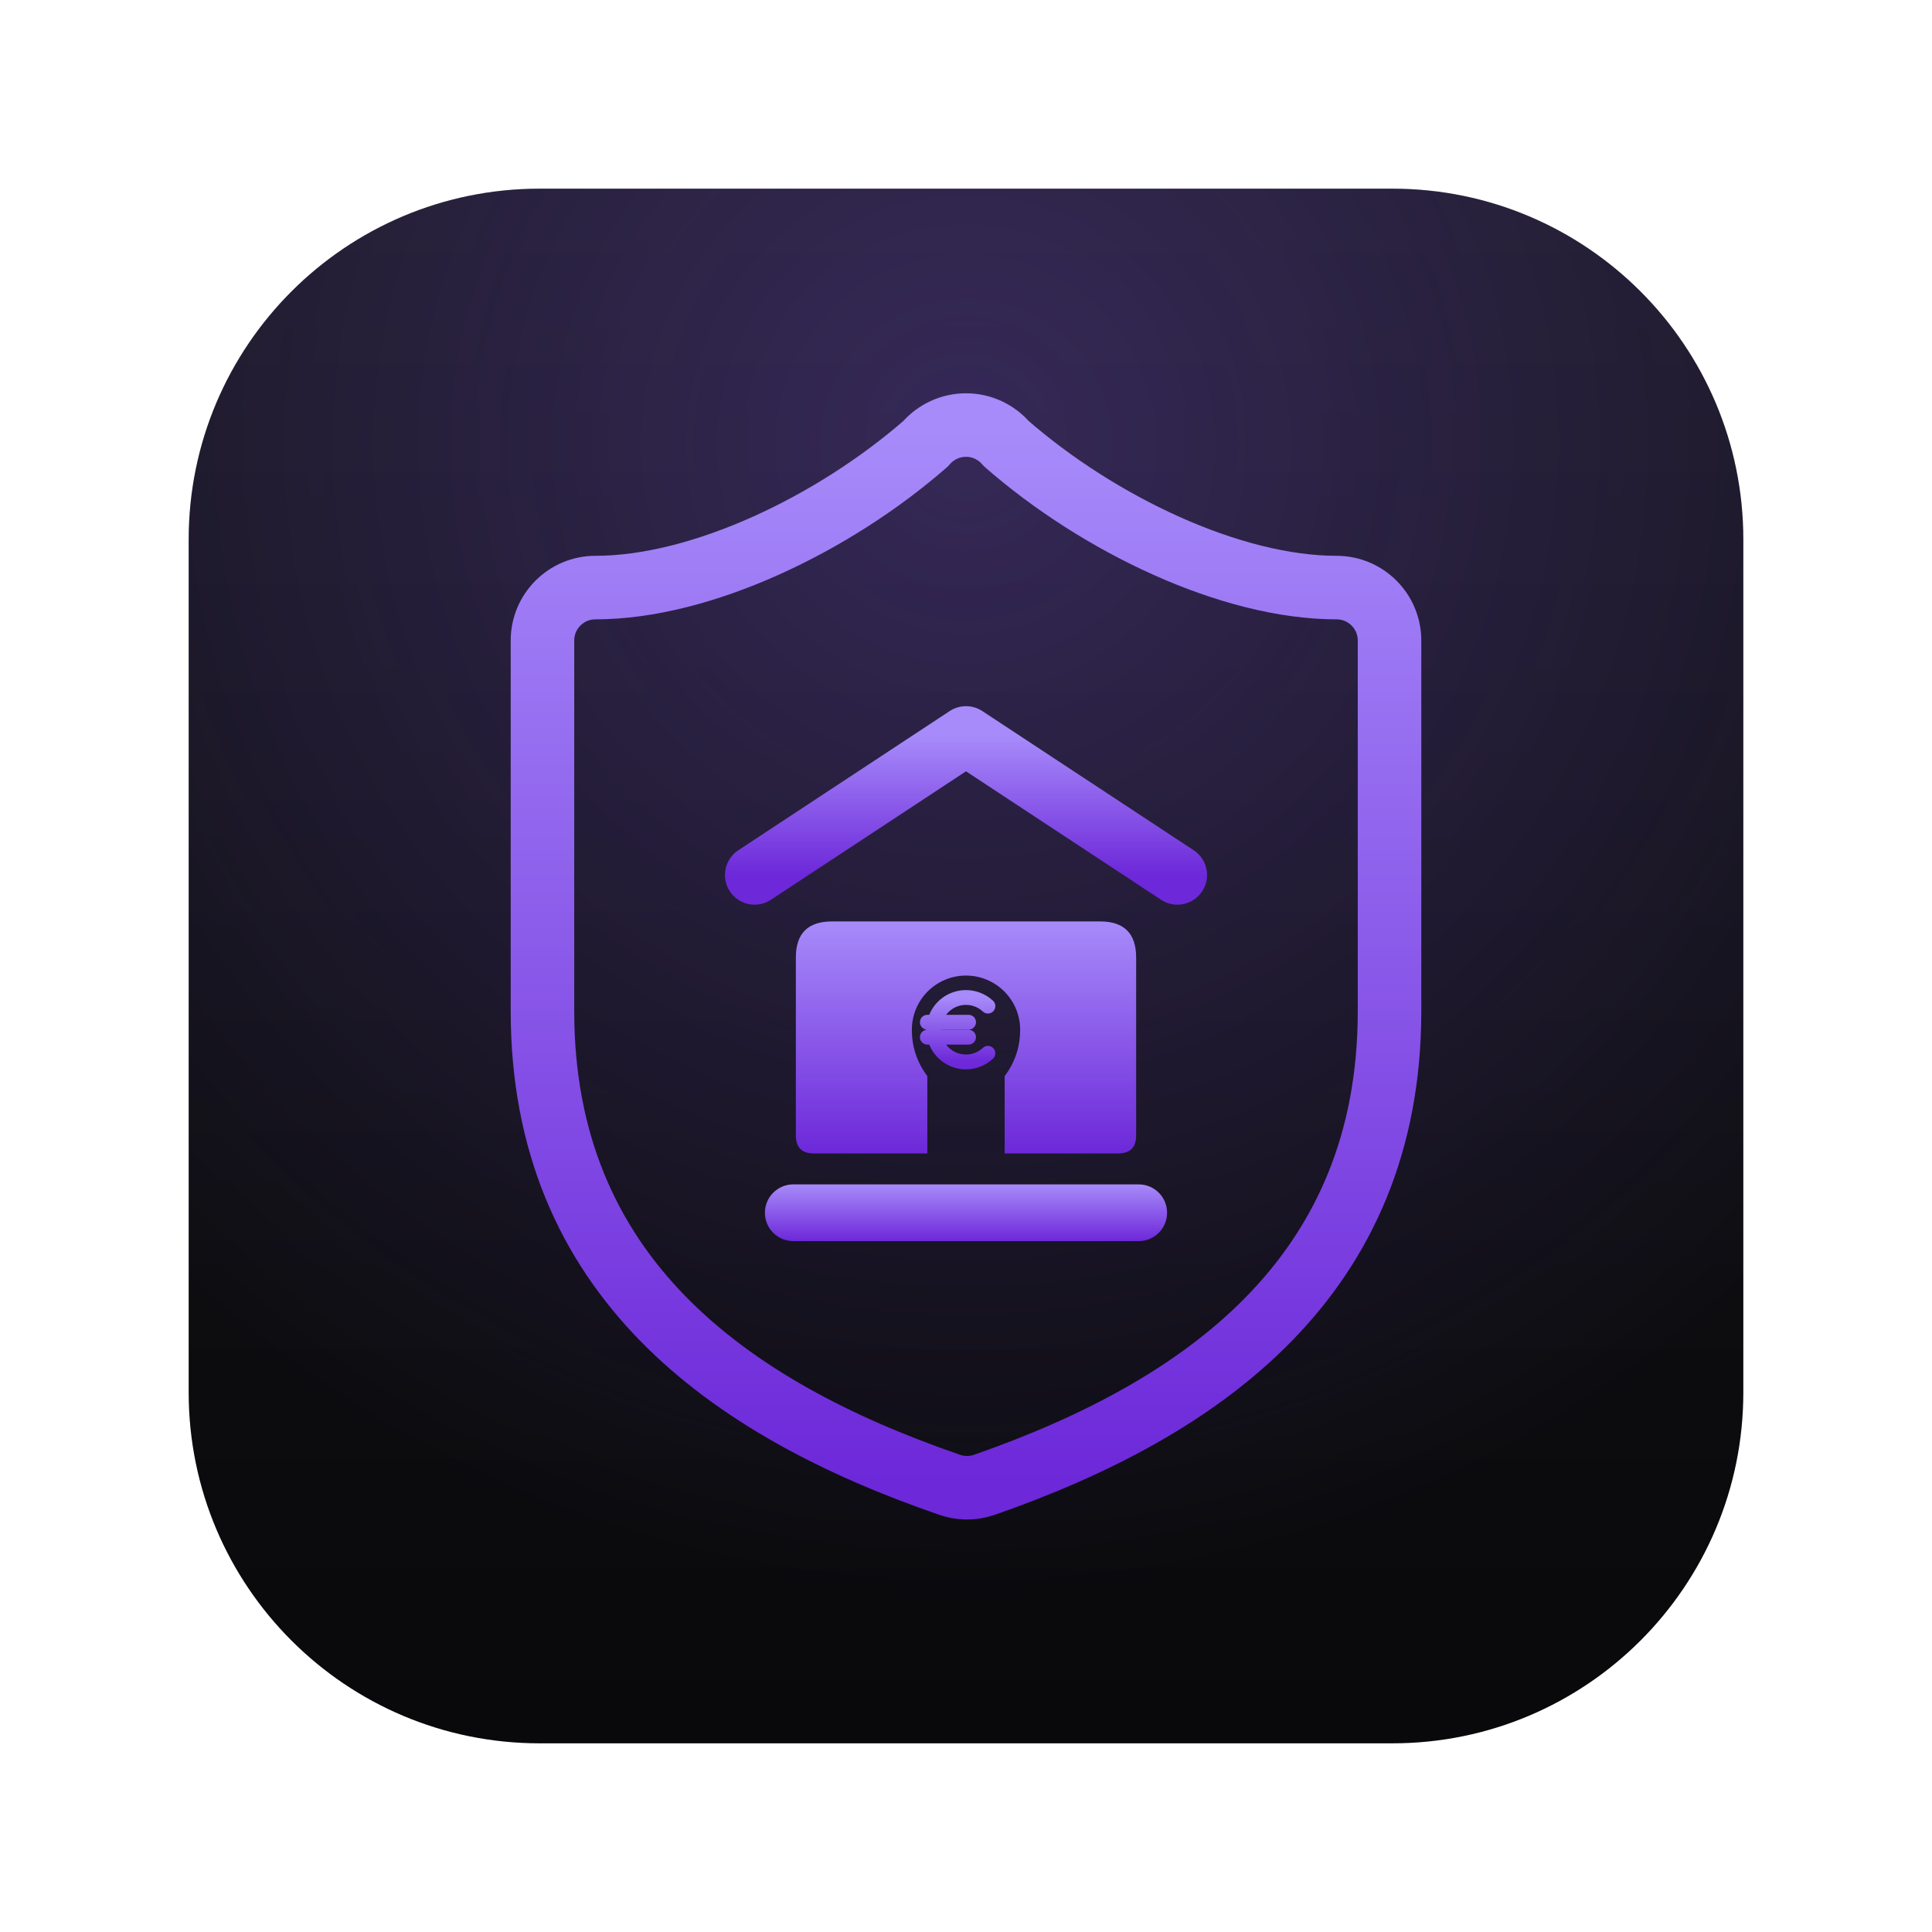
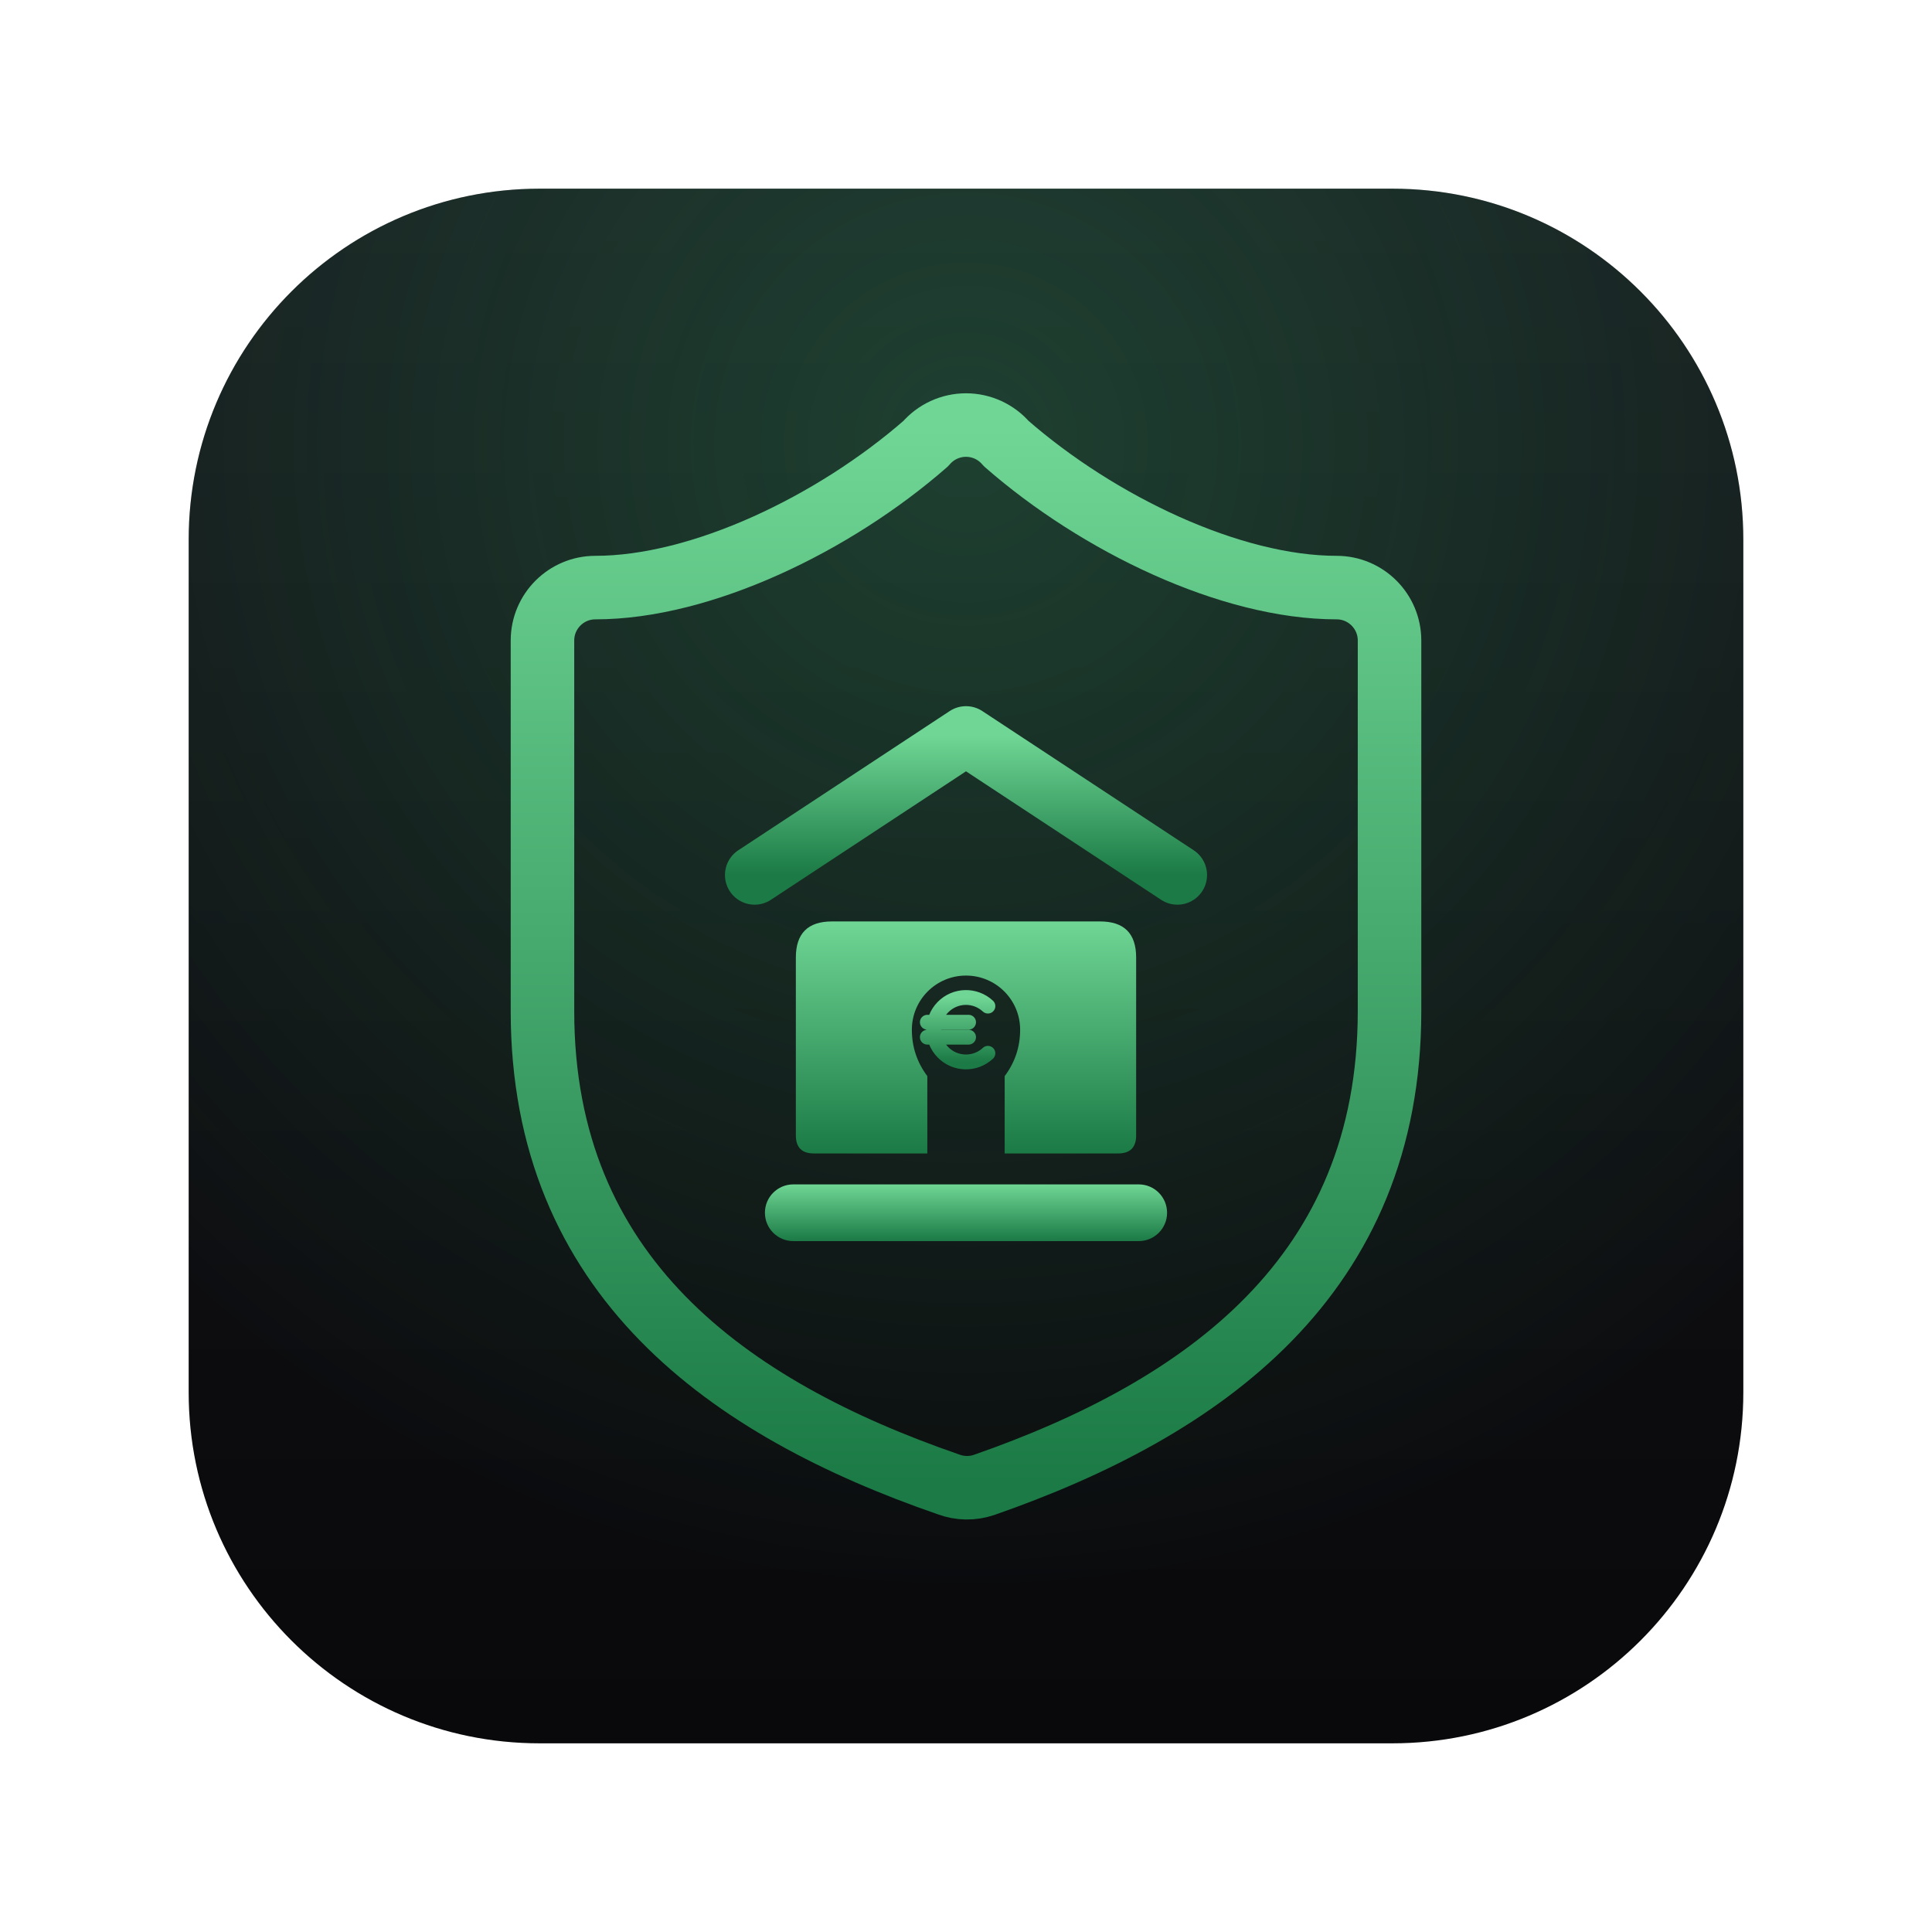
<svg xmlns="http://www.w3.org/2000/svg" viewBox="0 0 1024 1024" role="img" aria-label="Oikonomia app icon">
  <defs>
    <linearGradient id="oik" x1="0" y1="0" x2="0" y2="1">
-       <stop offset="0" stop-color="#a78bfa" />
-       <stop offset="1" stop-color="#6d28d9" />
+       <stop offset="0" stop-color="#6fd695" />
+       <stop offset="1" stop-color="#1b7a45" />
    </linearGradient>
    <linearGradient id="bg" x1="0" y1="0" x2="0" y2="1">
      <stop offset="0" stop-color="#17171d" />
      <stop offset="1" stop-color="#09090b" />
    </linearGradient>
    <radialGradient id="glow" cx="0.5" cy="0.16" r="0.75">
-       <stop offset="0" stop-color="#8b5cf6" stop-opacity="0.28" />
-       <stop offset="1" stop-color="#8b5cf6" stop-opacity="0" />
+       <stop offset="0" stop-color="#35b06b" stop-opacity="0.28" />
+       <stop offset="1" stop-color="#35b06b" stop-opacity="0" />
    </radialGradient>
  </defs>
  <rect x="100" y="100" width="824" height="824" rx="186" fill="url(#bg)" />
  <rect x="100" y="100" width="824" height="824" rx="186" fill="url(#glow)" />
  <g transform="translate(512 512) scale(1.22) translate(-256 -256)">
    <g transform="translate(-20 -23.4) scale(23)">
      <path fill="none" stroke="url(#oik)" stroke-width="1.2" stroke-linecap="round" stroke-linejoin="round" d="M20 13c0 5-3.5 7.5-7.66 8.95a1 1 0 0 1-.67-.01C7.5 20.5 4 18 4 13V6a1 1 0 0 1 1-1c2 0 4.5-1.2 6.24-2.72a1 1 0 0 1 1.52 0C14.5 3.8 17 5 19 5a1 1 0 0 1 1 1z" />
    </g>
    <g transform="translate(256 240) scale(0.56) translate(-256 -238)">
      <path d="M 92 196 L 256 88 L 420 196" fill="none" stroke="url(#oik)" stroke-width="46" stroke-linecap="round" stroke-linejoin="round" />
      <path fill-rule="evenodd" fill="url(#oik)" d="         M 152 232         L 360 232         Q 388 232 388 260         L 388 398         Q 388 412 374 412         L 286 412         L 286 352         Q 298 336 298 316         A 42 42 0 1 0 214 316         Q 214 336 226 352         L 226 412         L 138 412         Q 124 412 124 398         L 124 260         Q 124 232 152 232         Z" />
      <rect x="100" y="436" width="312" height="44" rx="22" fill="url(#oik)" />
      <path fill="none" stroke="url(#oik)" stroke-width="11.5" stroke-linecap="round" d="M 273 297.7 A 25 25 0 1 0 273 334.3 M 226 310.2 H 258 M 226 321.8 H 258" />
    </g>
  </g>
</svg>
